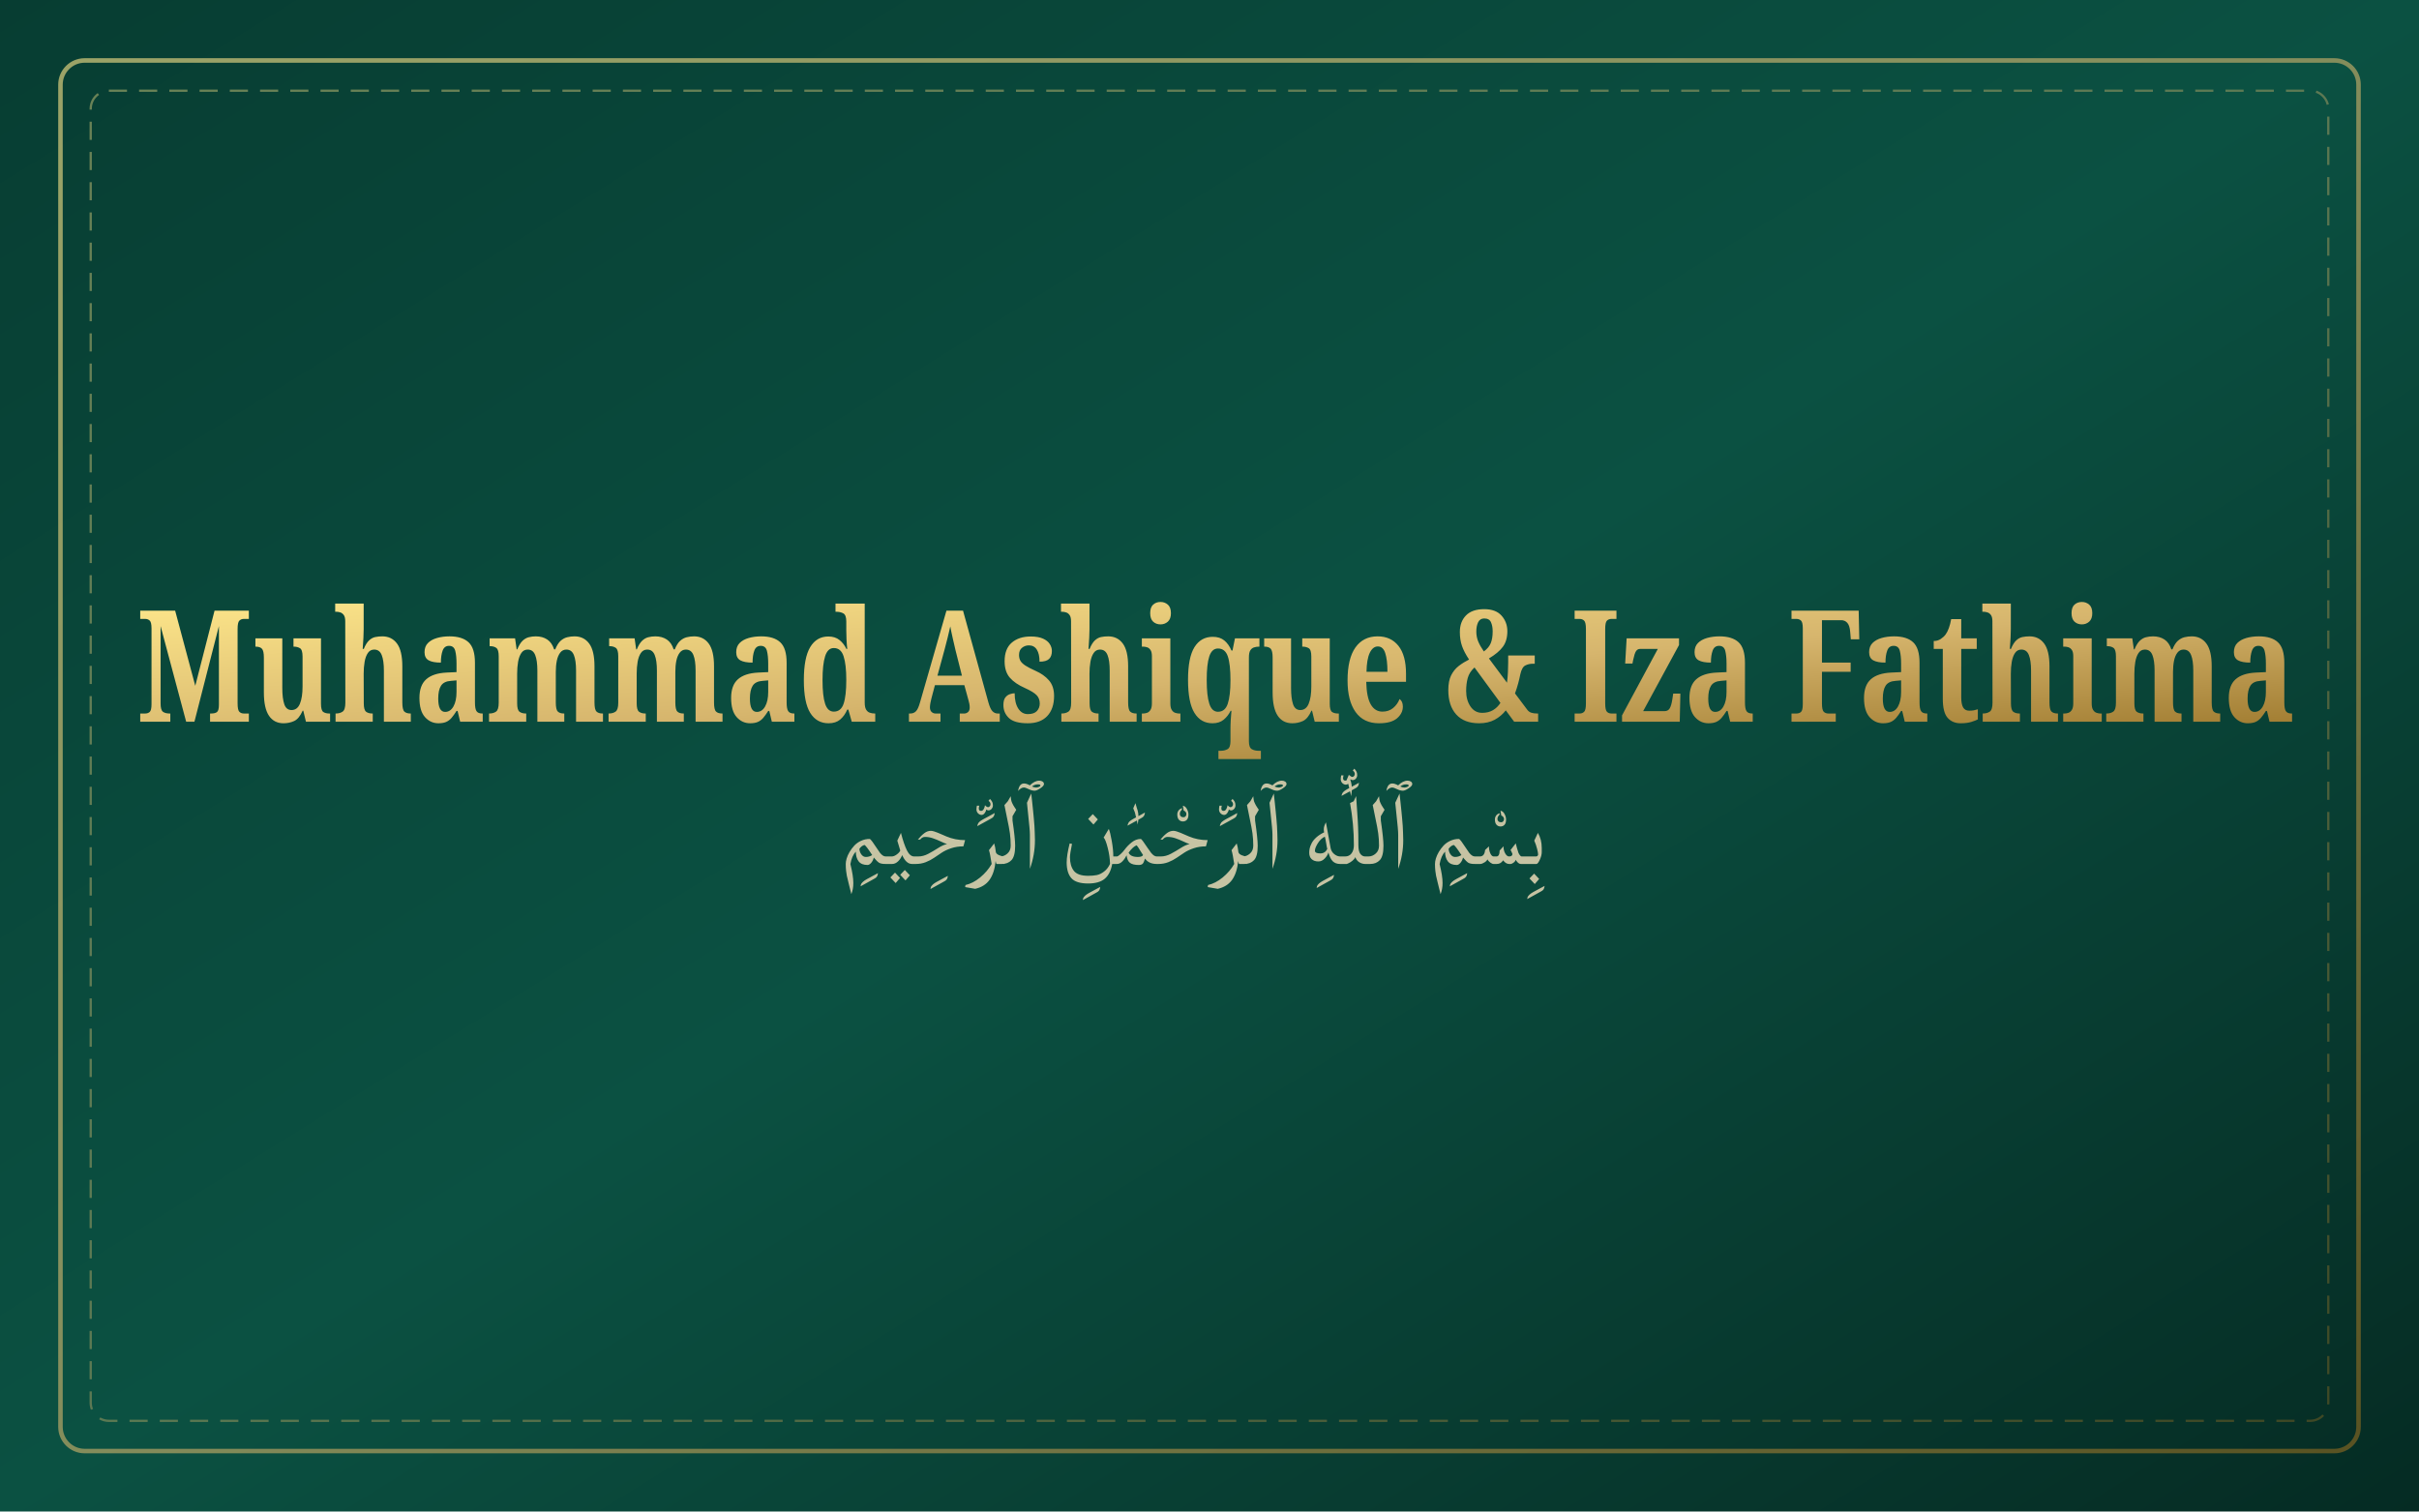
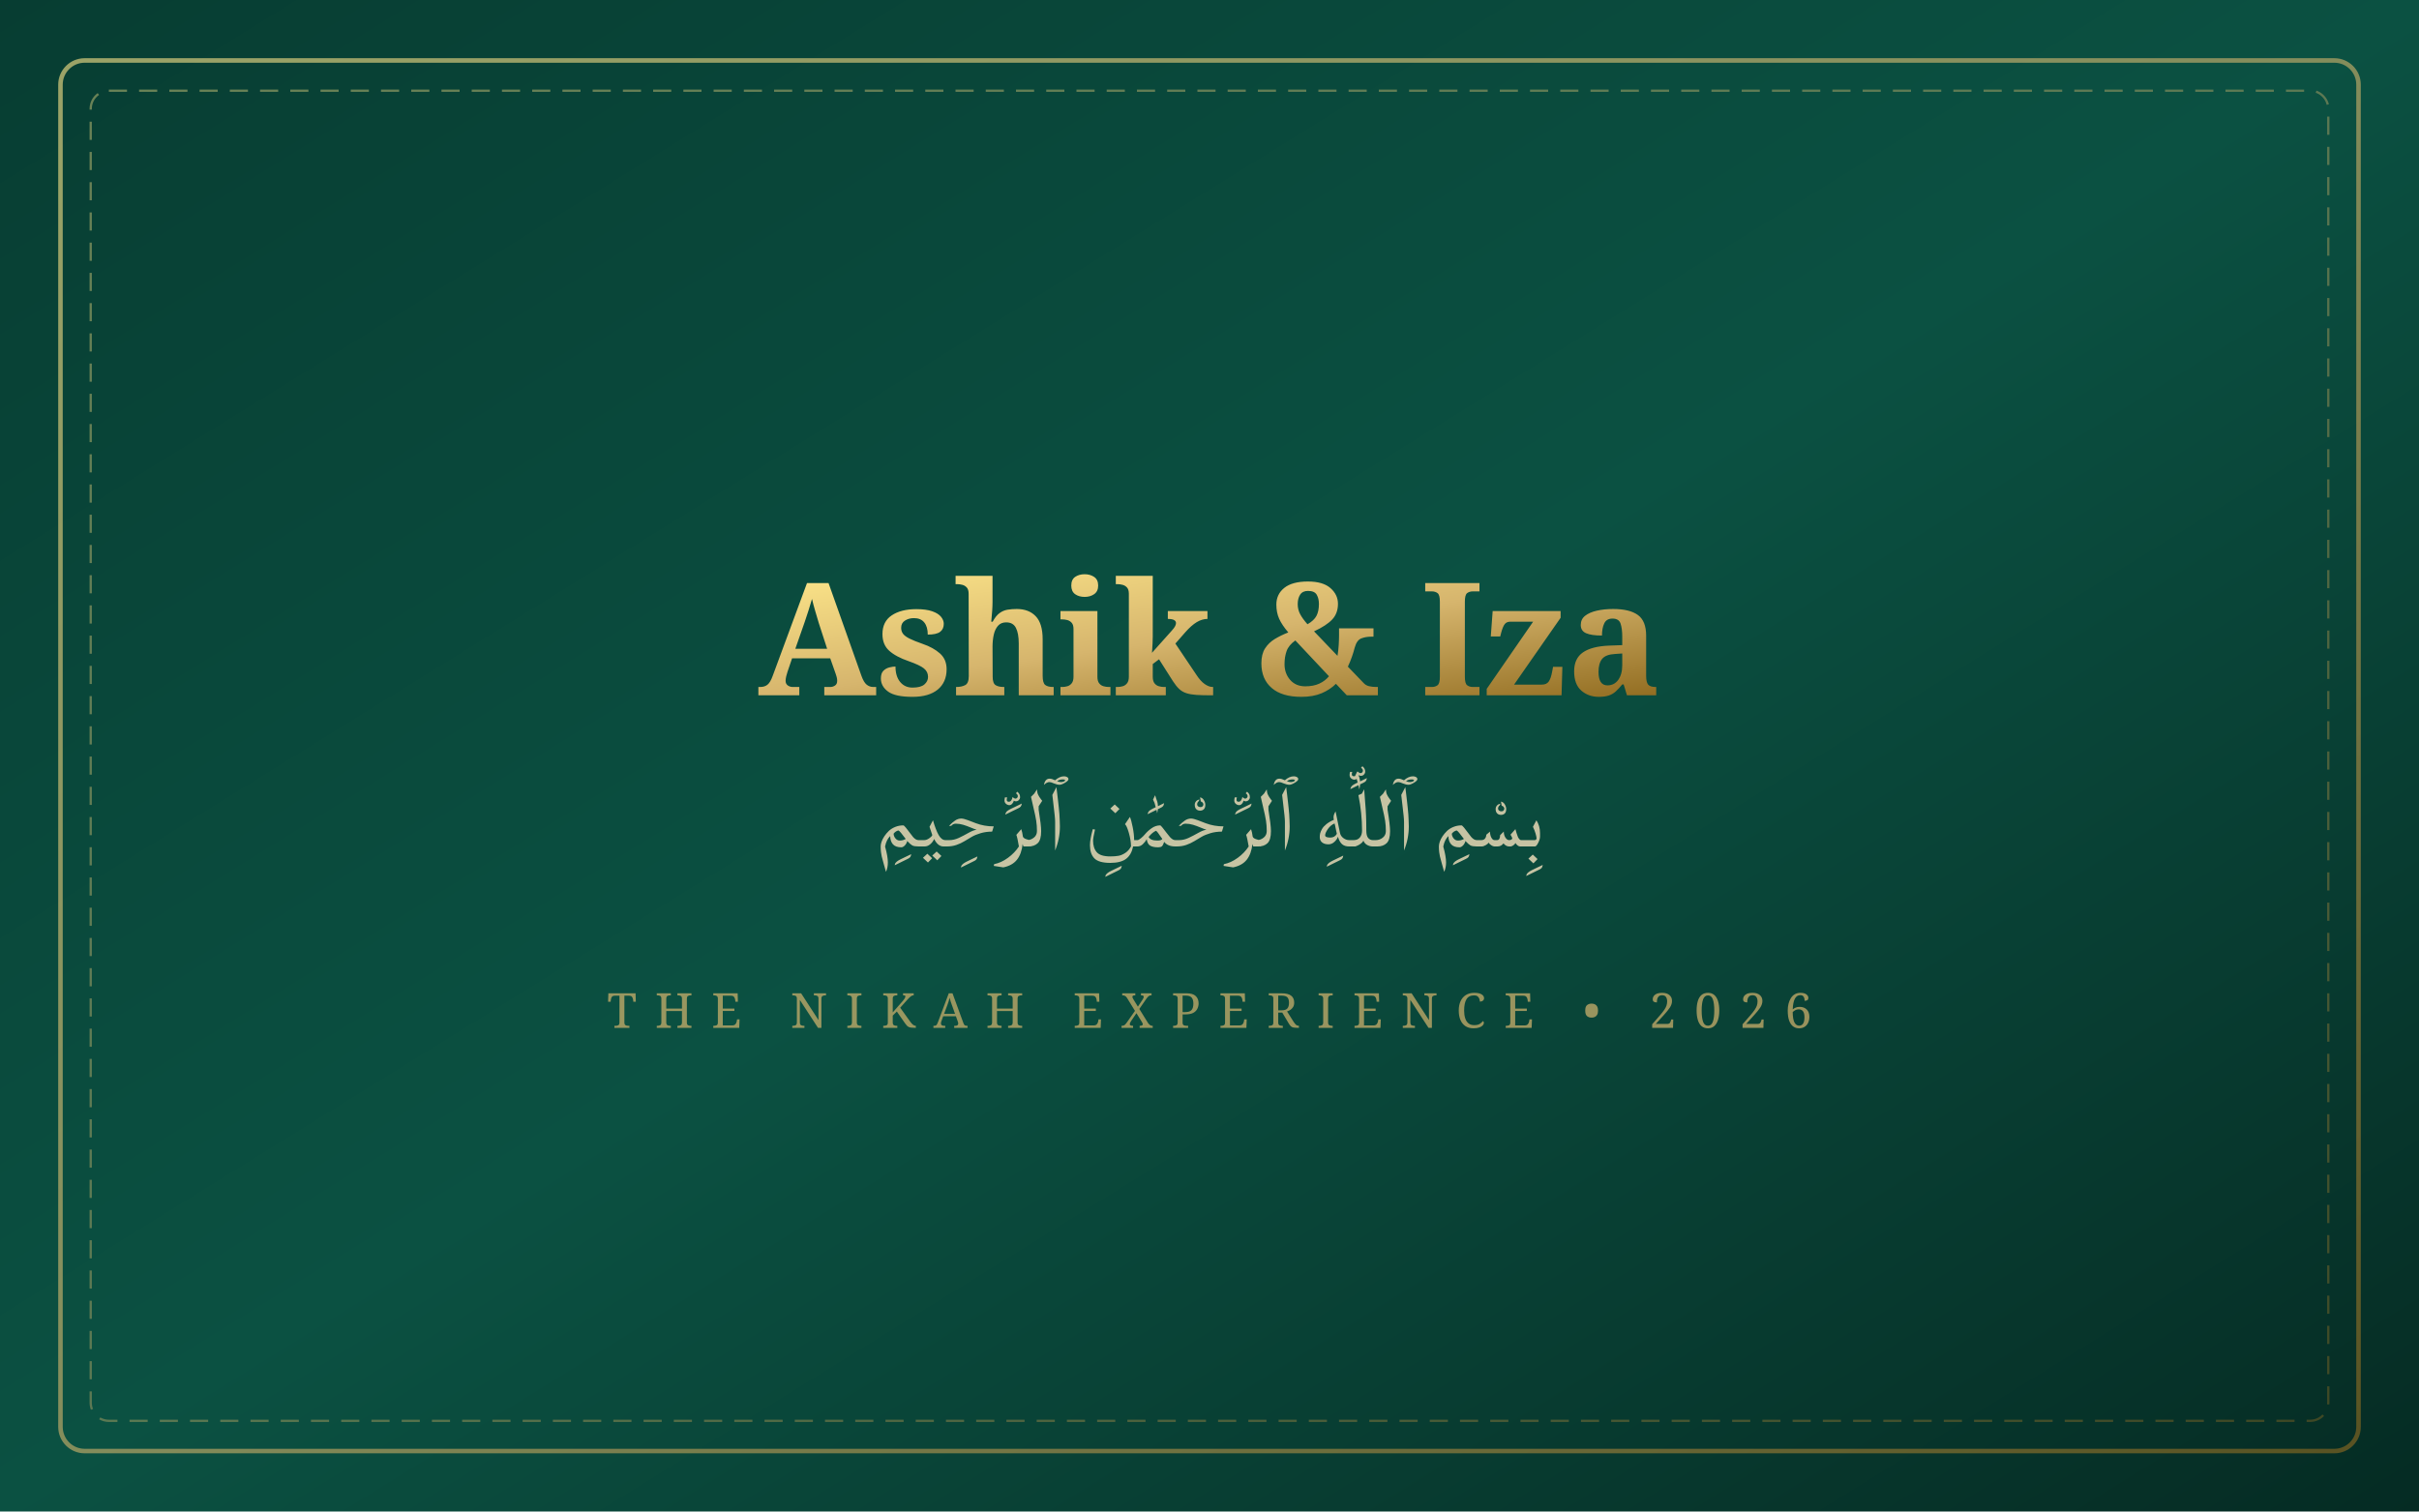
- <svg xmlns="http://www.w3.org/2000/svg" width="800" height="500">
+ <svg xmlns="http://www.w3.org/2000/svg" width="800" height="500" viewBox="0 0 800 500">
  <defs>
-     <linearGradient y2="100%" x2="100%" y1="0%" x1="0%" id="bg">
-       <stop stop-color="#073D32" offset="0%" />
-       <stop stop-color="#0B5142" offset="50%" />
-       <stop stop-color="#052B23" offset="100%" />
+     <linearGradient id="bg" x1="0%" y1="0%" x2="100%" y2="100%">
+       <stop offset="0%" stop-color="#073D32" />
+       <stop offset="50%" stop-color="#0B5142" />
+       <stop offset="100%" stop-color="#052B23" />
    </linearGradient>
-     <linearGradient y2="100%" x2="100%" y1="0%" x1="0%" id="gold">
-       <stop stop-color="#FDE68A" offset="0%" />
-       <stop stop-color="#D6B56D" offset="50%" />
-       <stop stop-color="#926D21" offset="100%" />
+     <linearGradient id="gold" x1="0%" y1="0%" x2="100%" y2="100%">
+       <stop offset="0%" stop-color="#FDE68A" />
+       <stop offset="50%" stop-color="#D6B56D" />
+       <stop offset="100%" stop-color="#926D21" />
    </linearGradient>
  </defs>
-   <g>
-     <rect id="svg_1" fill="url(#bg)" height="500" width="800" />
-     <rect id="svg_2" opacity="0.6" stroke-width="1.5" stroke="url(#gold)" fill="none" rx="8" height="460" width="760" y="20" x="20" />
-     <rect id="svg_3" opacity="0.4" stroke-dasharray="6,4" stroke-width="0.75" stroke="url(#gold)" fill="none" rx="6" height="440" width="740" y="30" x="30" />
-     <text style="cursor: move;" stroke-width="0" transform="matrix(0.771016 0 0 0.989329 210.379 6.30572)" stroke="null" id="svg_4" text-anchor="middle" fill="url(#gold)" font-weight="bold" font-size="52" font-family="'Playfair Display', serif" y="234.943" x="248.895">Muhammad Ashique &amp; Iza Fathima</text>
-     <text transform="matrix(1.05559 0 0 1.18762 -27.7421 -46.7377)" stroke="null" id="svg_5" text-anchor="middle" opacity="0.85" fill="#E8D8B5" font-size="28" font-family="'Amiri', serif" y="280" x="400">بِسْمِ ٱللَّٰهِ ٱلرَّحْمَٰنِ ٱلرَّحِيمِ</text>
-   </g>
+   <rect width="800" height="500" fill="url(#bg)" />
+   <rect x="20" y="20" width="760" height="460" rx="8" fill="none" stroke="url(#gold)" stroke-width="1.5" opacity="0.6" />
+   <rect x="30" y="30" width="740" height="440" rx="6" fill="none" stroke="url(#gold)" stroke-width="0.75" stroke-dasharray="6,4" opacity="0.4" />
+   <text x="400" y="230" font-family="'Playfair Display', serif" font-size="52" font-weight="bold" fill="url(#gold)" text-anchor="middle">Ashik &amp; Iza</text>
+   <text x="400" y="280" font-family="'Amiri', serif" font-size="28" fill="#E8D8B5" opacity="0.85" text-anchor="middle">بِسْمِ ٱللَّٰهِ ٱلرَّحْمَٰنِ ٱلرَّحِيمِ</text>
+   <text x="400" y="340" font-family="'Playfair Display', serif" font-size="16" letter-spacing="6" fill="#D6B56D" opacity="0.7" text-anchor="middle">THE NIKAH EXPERIENCE • 2026</text>
</svg>
